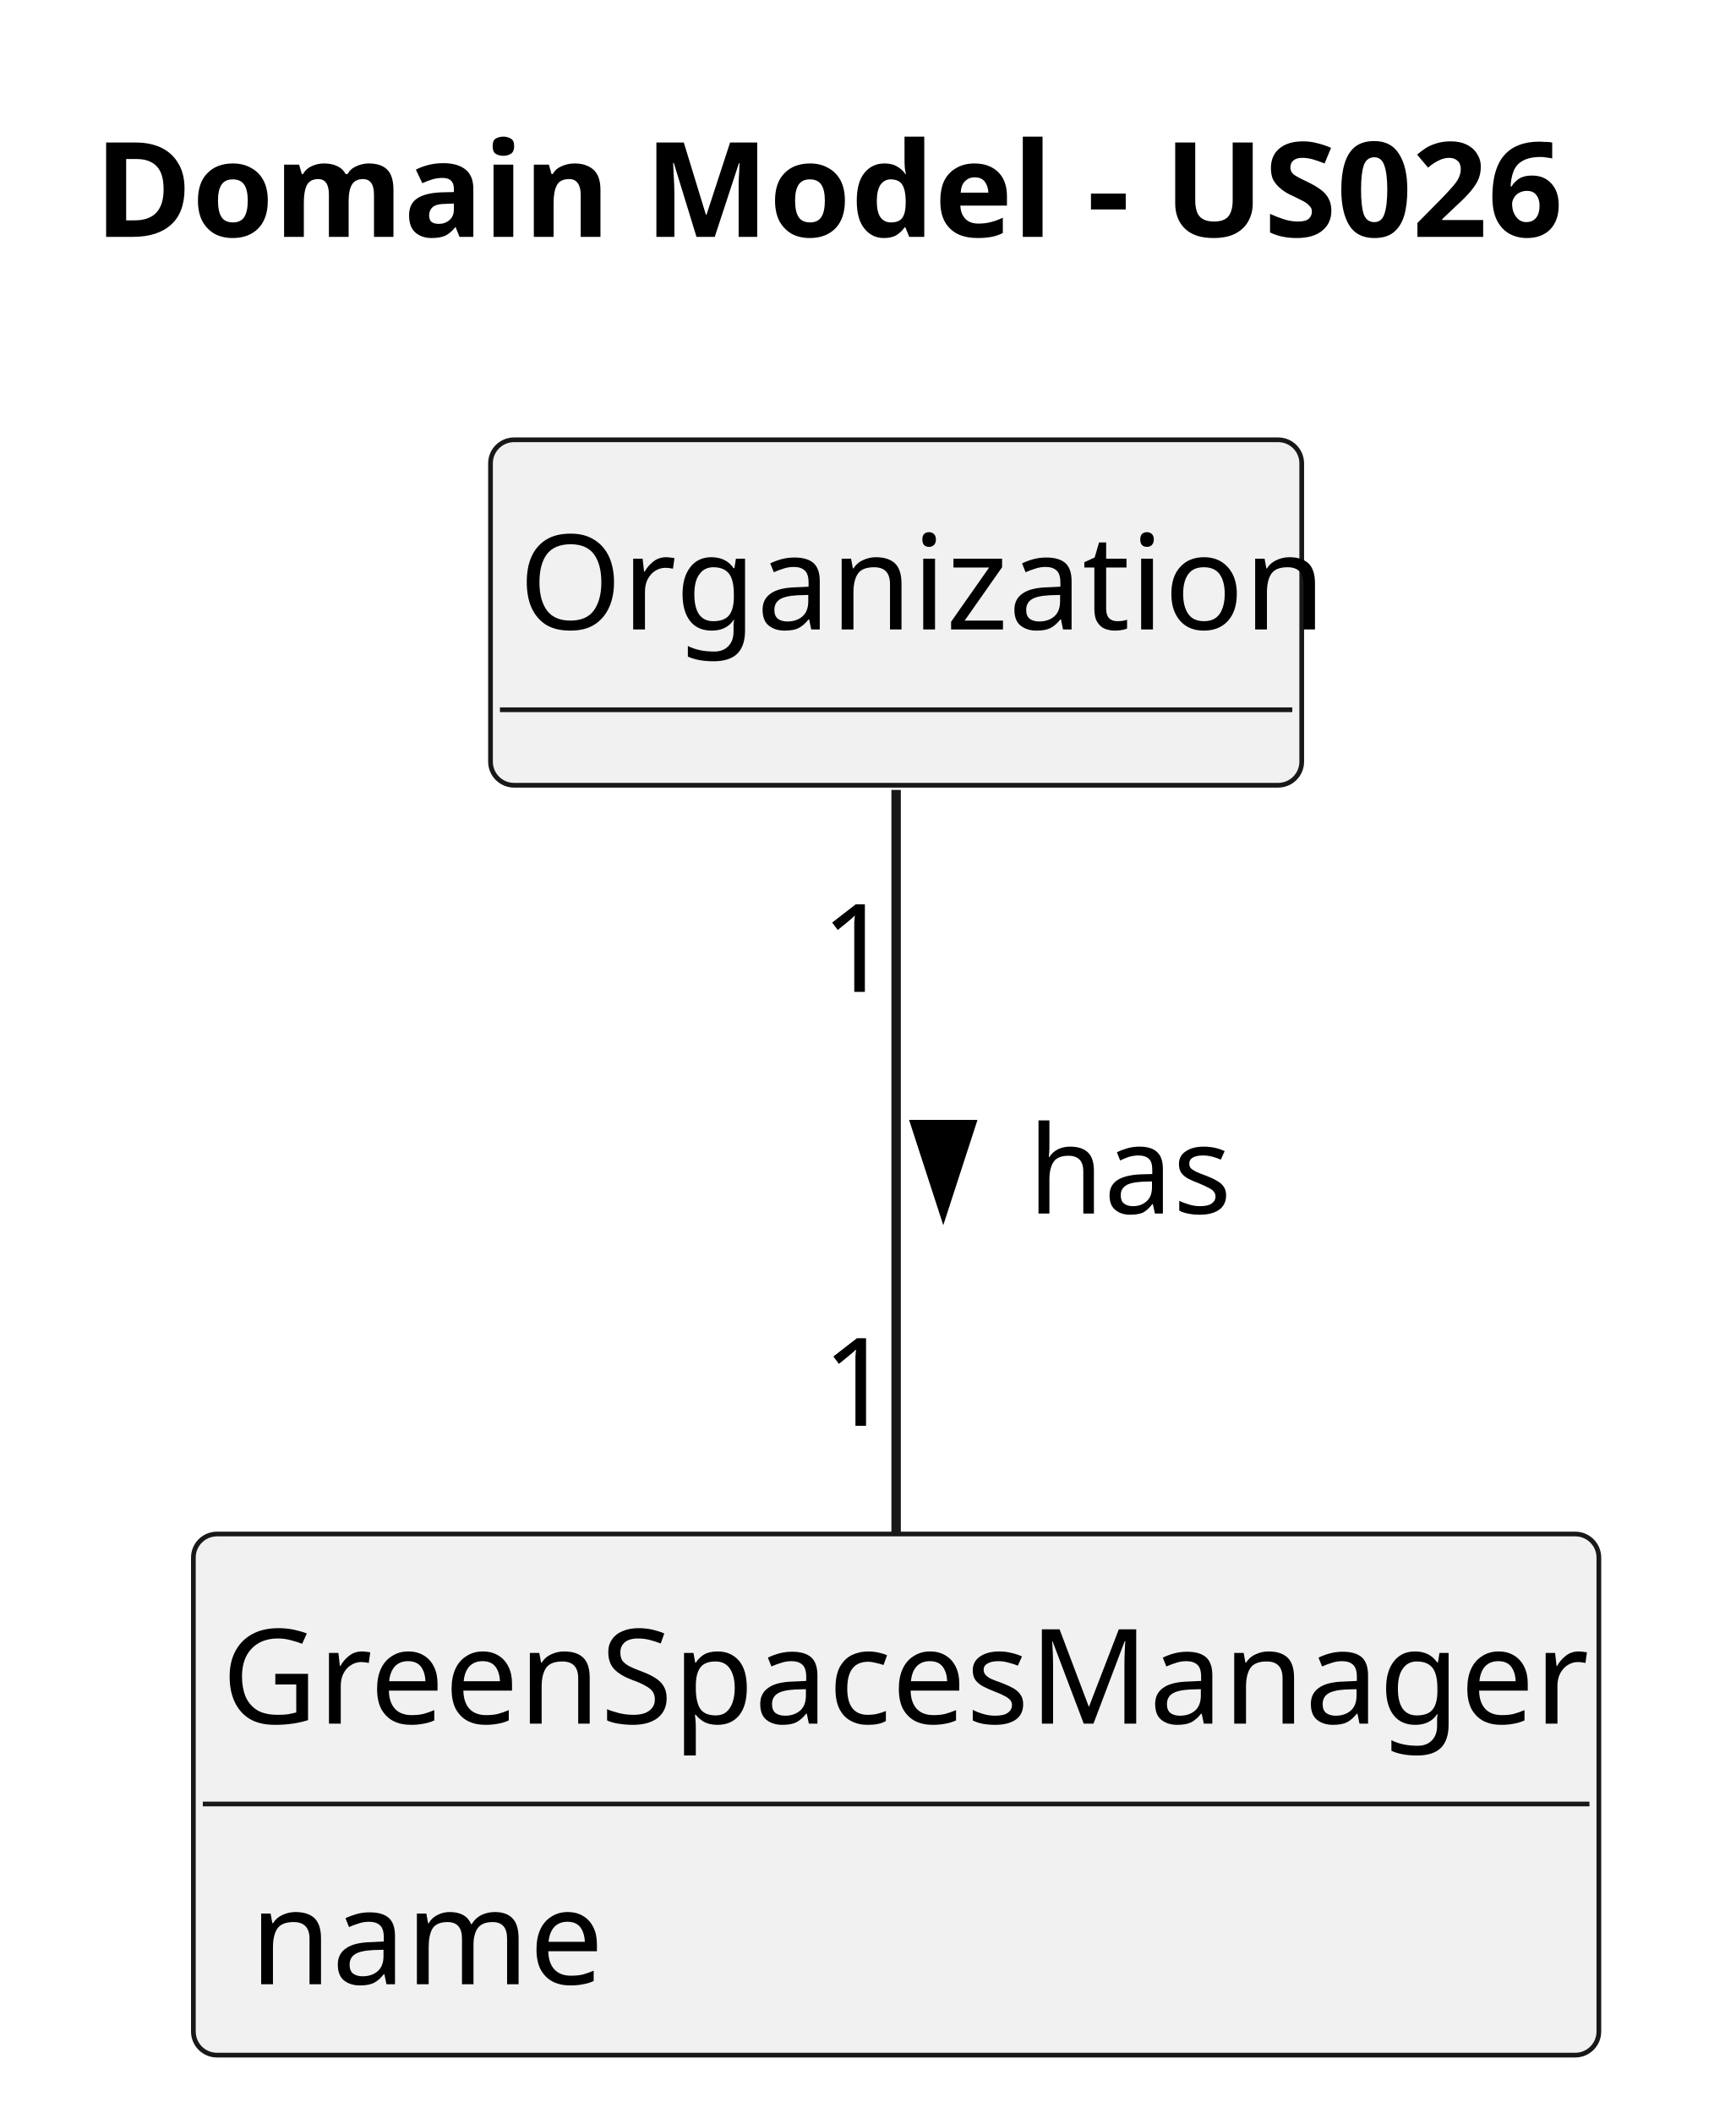
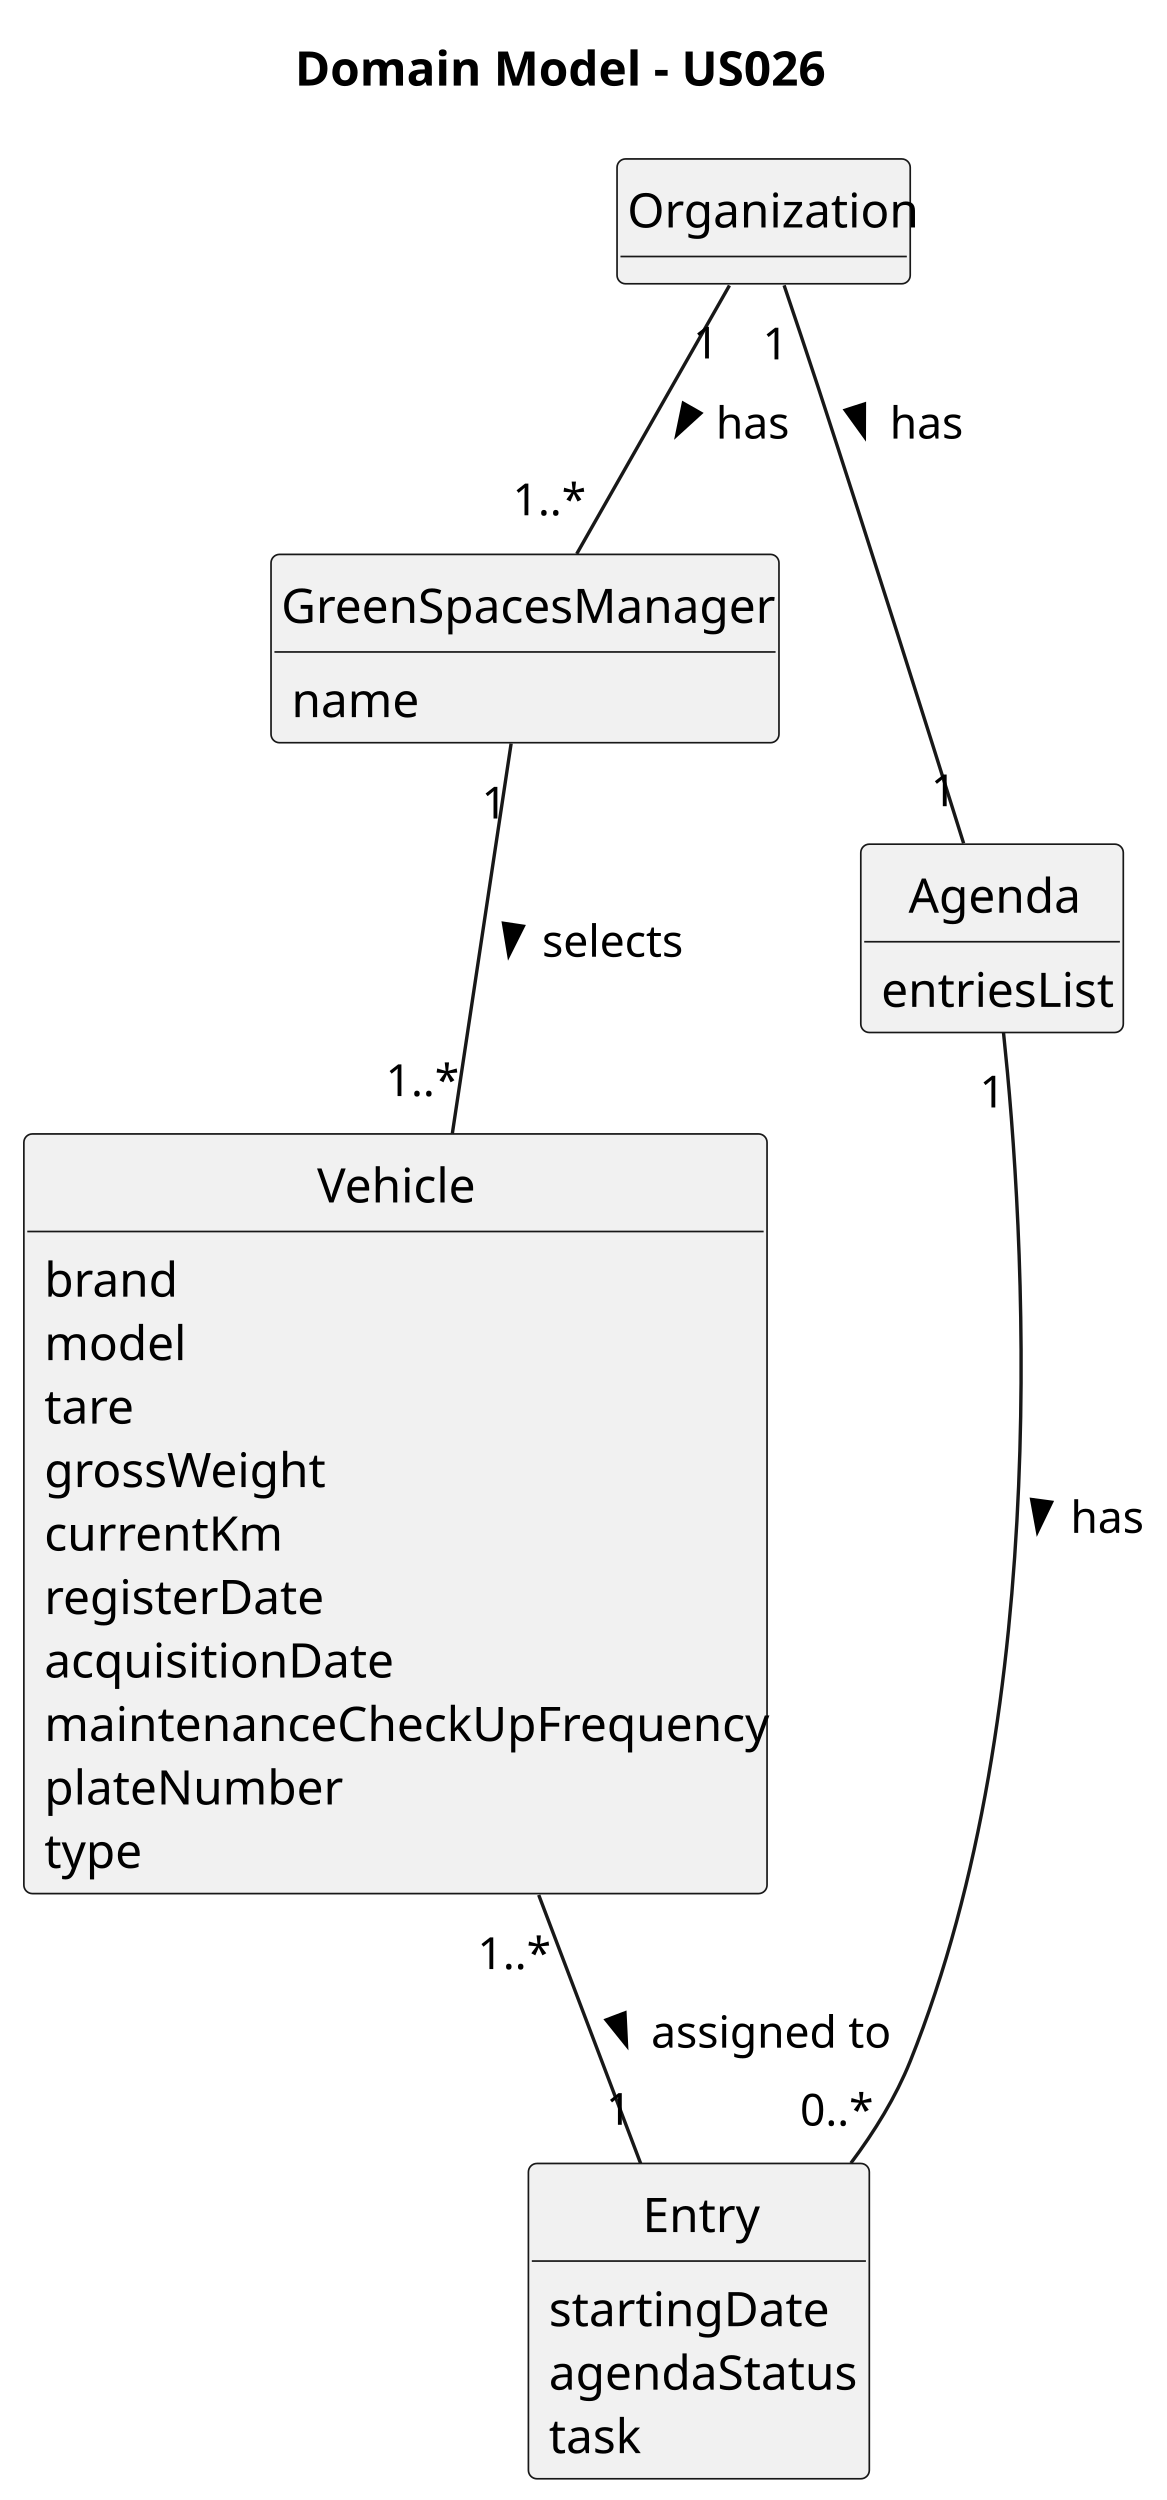
- <svg xmlns="http://www.w3.org/2000/svg" contentStyleType="text/css" height="112px" preserveAspectRatio="none" style="width:92px;height:112px;background:#FFFFFF;" version="1.1" viewBox="0 0 92 112" width="92px" zoomAndPan="magnify">
+ <svg xmlns="http://www.w3.org/2000/svg" contentStyleType="text/css" height="660.6px" preserveAspectRatio="none" style="width:308px;height:660px;background:#FFFFFF;" version="1.1" viewBox="0 0 308 660" width="308.7px" zoomAndPan="magnify">
  <defs />
  <g>
-     <text fill="#000000" font-family="sans-serif" font-size="7" font-weight="bold" lengthAdjust="spacing" textLength="78" x="5" y="12.554">Domain Model - US026</text>
+     <text fill="#000000" font-family="sans-serif" font-size="12.6" font-weight="bold" lengthAdjust="spacing" textLength="140.4" x="77.85" y="22.597">Domain Model - US026</text>
    <g id="elem_Organization">
-       <rect codeLine="12" fill="#F1F1F1" height="18.311" id="Organization" rx="1.25" ry="1.25" style="stroke:#181818;stroke-width:0.25;" width="43" x="26" y="23.311" />
-       <text fill="#000000" font-family="sans-serif" font-size="7" lengthAdjust="spacing" textLength="40" x="27.5" y="33.364">Organization</text>
-       <line style="stroke:#181818;stroke-width:0.25;" x1="26.5" x2="68.5" y1="37.621" y2="37.621" />
+       <rect codeLine="12" fill="#F1F1F1" height="32.959" id="Organization" rx="2.25" ry="2.25" style="stroke:#181818;stroke-width:0.45;" width="77.4" x="162.9" y="41.959" />
+       <text fill="#000000" font-family="sans-serif" font-size="12.6" lengthAdjust="spacing" textLength="72" x="165.6" y="60.056">Organization</text>
+       <line style="stroke:#181818;stroke-width:0.45;" x1="163.8" x2="239.4" y1="67.718" y2="67.718" />
    </g>
    <g id="elem_GreenSpacesManager">
-       <rect codeLine="15" fill="#F1F1F1" height="27.621" id="GreenSpacesManager" rx="1.25" ry="1.25" style="stroke:#181818;stroke-width:0.25;" width="74.5" x="10.25" y="81.311" />
-       <text fill="#000000" font-family="sans-serif" font-size="7" lengthAdjust="spacing" textLength="71.5" x="11.75" y="91.364">GreenSpacesManager</text>
-       <line style="stroke:#181818;stroke-width:0.25;" x1="10.75" x2="84.25" y1="95.621" y2="95.621" />
-       <text fill="#000000" font-family="sans-serif" font-size="7" lengthAdjust="spacing" textLength="17.5" x="13.25" y="105.175">name</text>
+       <rect codeLine="15" fill="#F1F1F1" height="49.718" id="GreenSpacesManager" rx="2.25" ry="2.25" style="stroke:#181818;stroke-width:0.45;" width="134.1" x="71.55" y="146.359" />
+       <text fill="#000000" font-family="sans-serif" font-size="12.6" lengthAdjust="spacing" textLength="128.7" x="74.25" y="164.456">GreenSpacesManager</text>
+       <line style="stroke:#181818;stroke-width:0.45;" x1="72.45" x2="204.75" y1="172.118" y2="172.118" />
+       <text fill="#000000" font-family="sans-serif" font-size="12.6" lengthAdjust="spacing" textLength="31.5" x="76.95" y="189.315">name</text>
+     </g>
+     <g id="elem_Agenda">
+       <rect codeLine="19" fill="#F1F1F1" height="49.718" id="Agenda" rx="2.25" ry="2.25" style="stroke:#181818;stroke-width:0.45;" width="69.3" x="227.25" y="222.859" />
+       <text fill="#000000" font-family="sans-serif" font-size="12.6" lengthAdjust="spacing" textLength="44.1" x="239.85" y="240.956">Agenda</text>
+       <line style="stroke:#181818;stroke-width:0.45;" x1="228.15" x2="295.65" y1="248.618" y2="248.618" />
+       <text fill="#000000" font-family="sans-serif" font-size="12.6" lengthAdjust="spacing" textLength="58.5" x="232.65" y="265.815">entriesList</text>
+     </g>
+     <g id="elem_Entry">
+       <rect codeLine="23" fill="#F1F1F1" height="83.236" id="Entry" rx="2.25" ry="2.25" style="stroke:#181818;stroke-width:0.45;" width="90" x="139.5" y="571.159" />
+       <text fill="#000000" font-family="sans-serif" font-size="12.6" lengthAdjust="spacing" textLength="29.7" x="169.65" y="589.256">Entry</text>
+       <line style="stroke:#181818;stroke-width:0.45;" x1="140.4" x2="228.6" y1="596.918" y2="596.918" />
+       <text fill="#000000" font-family="sans-serif" font-size="12.6" lengthAdjust="spacing" textLength="69.3" x="144.9" y="614.115">startingDate</text>
+       <text fill="#000000" font-family="sans-serif" font-size="12.6" lengthAdjust="spacing" textLength="79.2" x="144.9" y="630.874">agendaStatus</text>
+       <text fill="#000000" font-family="sans-serif" font-size="12.6" lengthAdjust="spacing" textLength="23.4" x="144.9" y="647.633">task</text>
+     </g>
+     <g id="elem_Vehicle">
+       <rect codeLine="29" fill="#F1F1F1" height="200.549" id="Vehicle" rx="2.25" ry="2.25" style="stroke:#181818;stroke-width:0.45;" width="196.2" x="6.3" y="299.359" />
+       <text fill="#000000" font-family="sans-serif" font-size="12.6" lengthAdjust="spacing" textLength="41.4" x="83.7" y="317.456">Vehicle</text>
+       <line style="stroke:#181818;stroke-width:0.45;" x1="7.2" x2="201.6" y1="325.118" y2="325.118" />
+       <text fill="#000000" font-family="sans-serif" font-size="12.6" lengthAdjust="spacing" textLength="33.3" x="11.7" y="342.315">brand</text>
+       <text fill="#000000" font-family="sans-serif" font-size="12.6" lengthAdjust="spacing" textLength="34.2" x="11.7" y="359.074">model</text>
+       <text fill="#000000" font-family="sans-serif" font-size="12.6" lengthAdjust="spacing" textLength="22.5" x="11.7" y="375.833">tare</text>
+       <text fill="#000000" font-family="sans-serif" font-size="12.6" lengthAdjust="spacing" textLength="71.1" x="11.7" y="392.592">grossWeight</text>
+       <text fill="#000000" font-family="sans-serif" font-size="12.6" lengthAdjust="spacing" textLength="58.5" x="11.7" y="409.351">currentKm</text>
+       <text fill="#000000" font-family="sans-serif" font-size="12.6" lengthAdjust="spacing" textLength="70.2" x="11.7" y="426.11">registerDate</text>
+       <text fill="#000000" font-family="sans-serif" font-size="12.6" lengthAdjust="spacing" textLength="87.3" x="11.7" y="442.869">acquisitionDate</text>
+       <text fill="#000000" font-family="sans-serif" font-size="12.6" lengthAdjust="spacing" textLength="185.4" x="11.7" y="459.627">maintenanceCheckUpFrequency</text>
+       <text fill="#000000" font-family="sans-serif" font-size="12.6" lengthAdjust="spacing" textLength="72" x="11.7" y="476.387">plateNumber</text>
+       <text fill="#000000" font-family="sans-serif" font-size="12.6" lengthAdjust="spacing" textLength="24.3" x="11.7" y="493.146">type</text>
    </g>
    <g id="link_Organization_GreenSpacesManager">
-       <path codeLine="19" d="M47.5,41.87 C47.5,52.17 47.5,69.311 47.5,81.236 " fill="none" id="Organization-GreenSpacesManager" style="stroke:#181818;stroke-width:0.5;" />
-       <polygon fill="#000000" points="50,64.133,51.469,59.611,48.531,59.611,50,64.133" style="stroke:#000000;stroke-width:0.5;" />
-       <text fill="#000000" font-family="sans-serif" font-size="6.5" lengthAdjust="spacing" textLength="10.5" x="54.5" y="64.325">has</text>
-       <text fill="#000000" font-family="sans-serif" font-size="6.5" lengthAdjust="spacing" textLength="3.5" x="43.53" y="52.574">1</text>
-       <text fill="#000000" font-family="sans-serif" font-size="6.5" lengthAdjust="spacing" textLength="3.5" x="43.595" y="75.573">1</text>
+       <path codeLine="42" d="M192.573,75.367 C182.025,93.907 164.466,124.759 152.253,146.224 " fill="none" id="Organization-GreenSpacesManager" style="stroke:#181818;stroke-width:0.9;" />
+       <polygon fill="#000000" points="178.674,114.851,184.999,109.084,180.402,106.468,178.674,114.851" style="stroke:#000000;stroke-width:0.9;" />
+       <text fill="#000000" font-family="sans-serif" font-size="11.7" lengthAdjust="spacing" textLength="18.9" x="189" y="115.784">has</text>
+       <text fill="#000000" font-family="sans-serif" font-size="11.7" lengthAdjust="spacing" textLength="6.3" x="183" y="94.633">1</text>
+       <text fill="#000000" font-family="sans-serif" font-size="11.7" lengthAdjust="spacing" textLength="18" x="135.329" y="136.031">1..*</text>
+     </g>
+     <g id="link_Organization_Agenda">
+       <path codeLine="43" d="M207,75.322 C209.727,83.377 213.075,93.331 216,102.259 C229.833,144.523 245.403,193.942 254.394,222.643 " fill="none" id="Organization-Agenda" style="stroke:#181818;stroke-width:0.9;" />
+       <polygon fill="#000000" points="228.178,115.224,228.203,106.664,223.167,108.284,228.178,115.224" style="stroke:#000000;stroke-width:0.9;" />
+       <text fill="#000000" font-family="sans-serif" font-size="11.7" lengthAdjust="spacing" textLength="18.9" x="234.9" y="115.784">has</text>
+       <text fill="#000000" font-family="sans-serif" font-size="11.7" lengthAdjust="spacing" textLength="6.3" x="201.333" y="94.884">1</text>
+       <text fill="#000000" font-family="sans-serif" font-size="11.7" lengthAdjust="spacing" textLength="6.3" x="245.763" y="212.839">1</text>
+     </g>
+     <g id="link_GreenSpacesManager_Vehicle">
+       <path codeLine="44" d="M134.937,196.282 C131.202,221.077 125.145,261.235 119.412,299.278 " fill="none" id="GreenSpacesManager-Vehicle" style="stroke:#181818;stroke-width:0.9;" />
+       <polygon fill="#000000" points="134.329,252.19,138.158,244.534,132.927,243.746,134.329,252.19" style="stroke:#000000;stroke-width:0.9;" />
+       <text fill="#000000" font-family="sans-serif" font-size="11.7" lengthAdjust="spacing" textLength="37.8" x="143.1" y="252.584">selects</text>
+       <text fill="#000000" font-family="sans-serif" font-size="11.7" lengthAdjust="spacing" textLength="6.3" x="127.147" y="216.092">1</text>
+       <text fill="#000000" font-family="sans-serif" font-size="11.7" lengthAdjust="spacing" textLength="18" x="101.816" y="289.356">1..*</text>
+     </g>
+     <g id="link_Agenda_Entry">
+       <path codeLine="45" d="M264.924,272.602 C270.432,324.451 278.271,449.596 240.3,544.159 C236.502,553.609 230.877,562.744 224.631,571.069 " fill="none" id="Agenda-Entry" style="stroke:#181818;stroke-width:0.9;" />
+       <polygon fill="#000000" points="273.898,404.3,277.608,396.586,272.366,395.878,273.898,404.3" style="stroke:#000000;stroke-width:0.9;" />
+       <text fill="#000000" font-family="sans-serif" font-size="11.7" lengthAdjust="spacing" textLength="18.9" x="282.6" y="404.685">has</text>
+       <text fill="#000000" font-family="sans-serif" font-size="11.7" lengthAdjust="spacing" textLength="6.3" x="258.596" y="292.373">1</text>
+       <text fill="#000000" font-family="sans-serif" font-size="11.7" lengthAdjust="spacing" textLength="18" x="211.203" y="561.164">0..*</text>
+     </g>
+     <g id="link_Vehicle_Entry">
+       <path codeLine="46" d="M142.218,500.266 C151.74,525.34 161.424,550.873 169.128,571.15 " fill="none" id="Vehicle-Entry" style="stroke:#181818;stroke-width:0.9;" />
+       <polygon fill="#000000" points="165.397,539.947,164.981,531.398,160.035,533.275,165.397,539.947" style="stroke:#000000;stroke-width:0.9;" />
+       <text fill="#000000" font-family="sans-serif" font-size="11.7" lengthAdjust="spacing" textLength="60.3" x="171.9" y="540.585">assigned to</text>
+       <text fill="#000000" font-family="sans-serif" font-size="11.7" lengthAdjust="spacing" textLength="18" x="126.064" y="519.837">1..*</text>
+       <text fill="#000000" font-family="sans-serif" font-size="11.7" lengthAdjust="spacing" textLength="6.3" x="159.992" y="560.95">1</text>
    </g>
  </g>
</svg>
